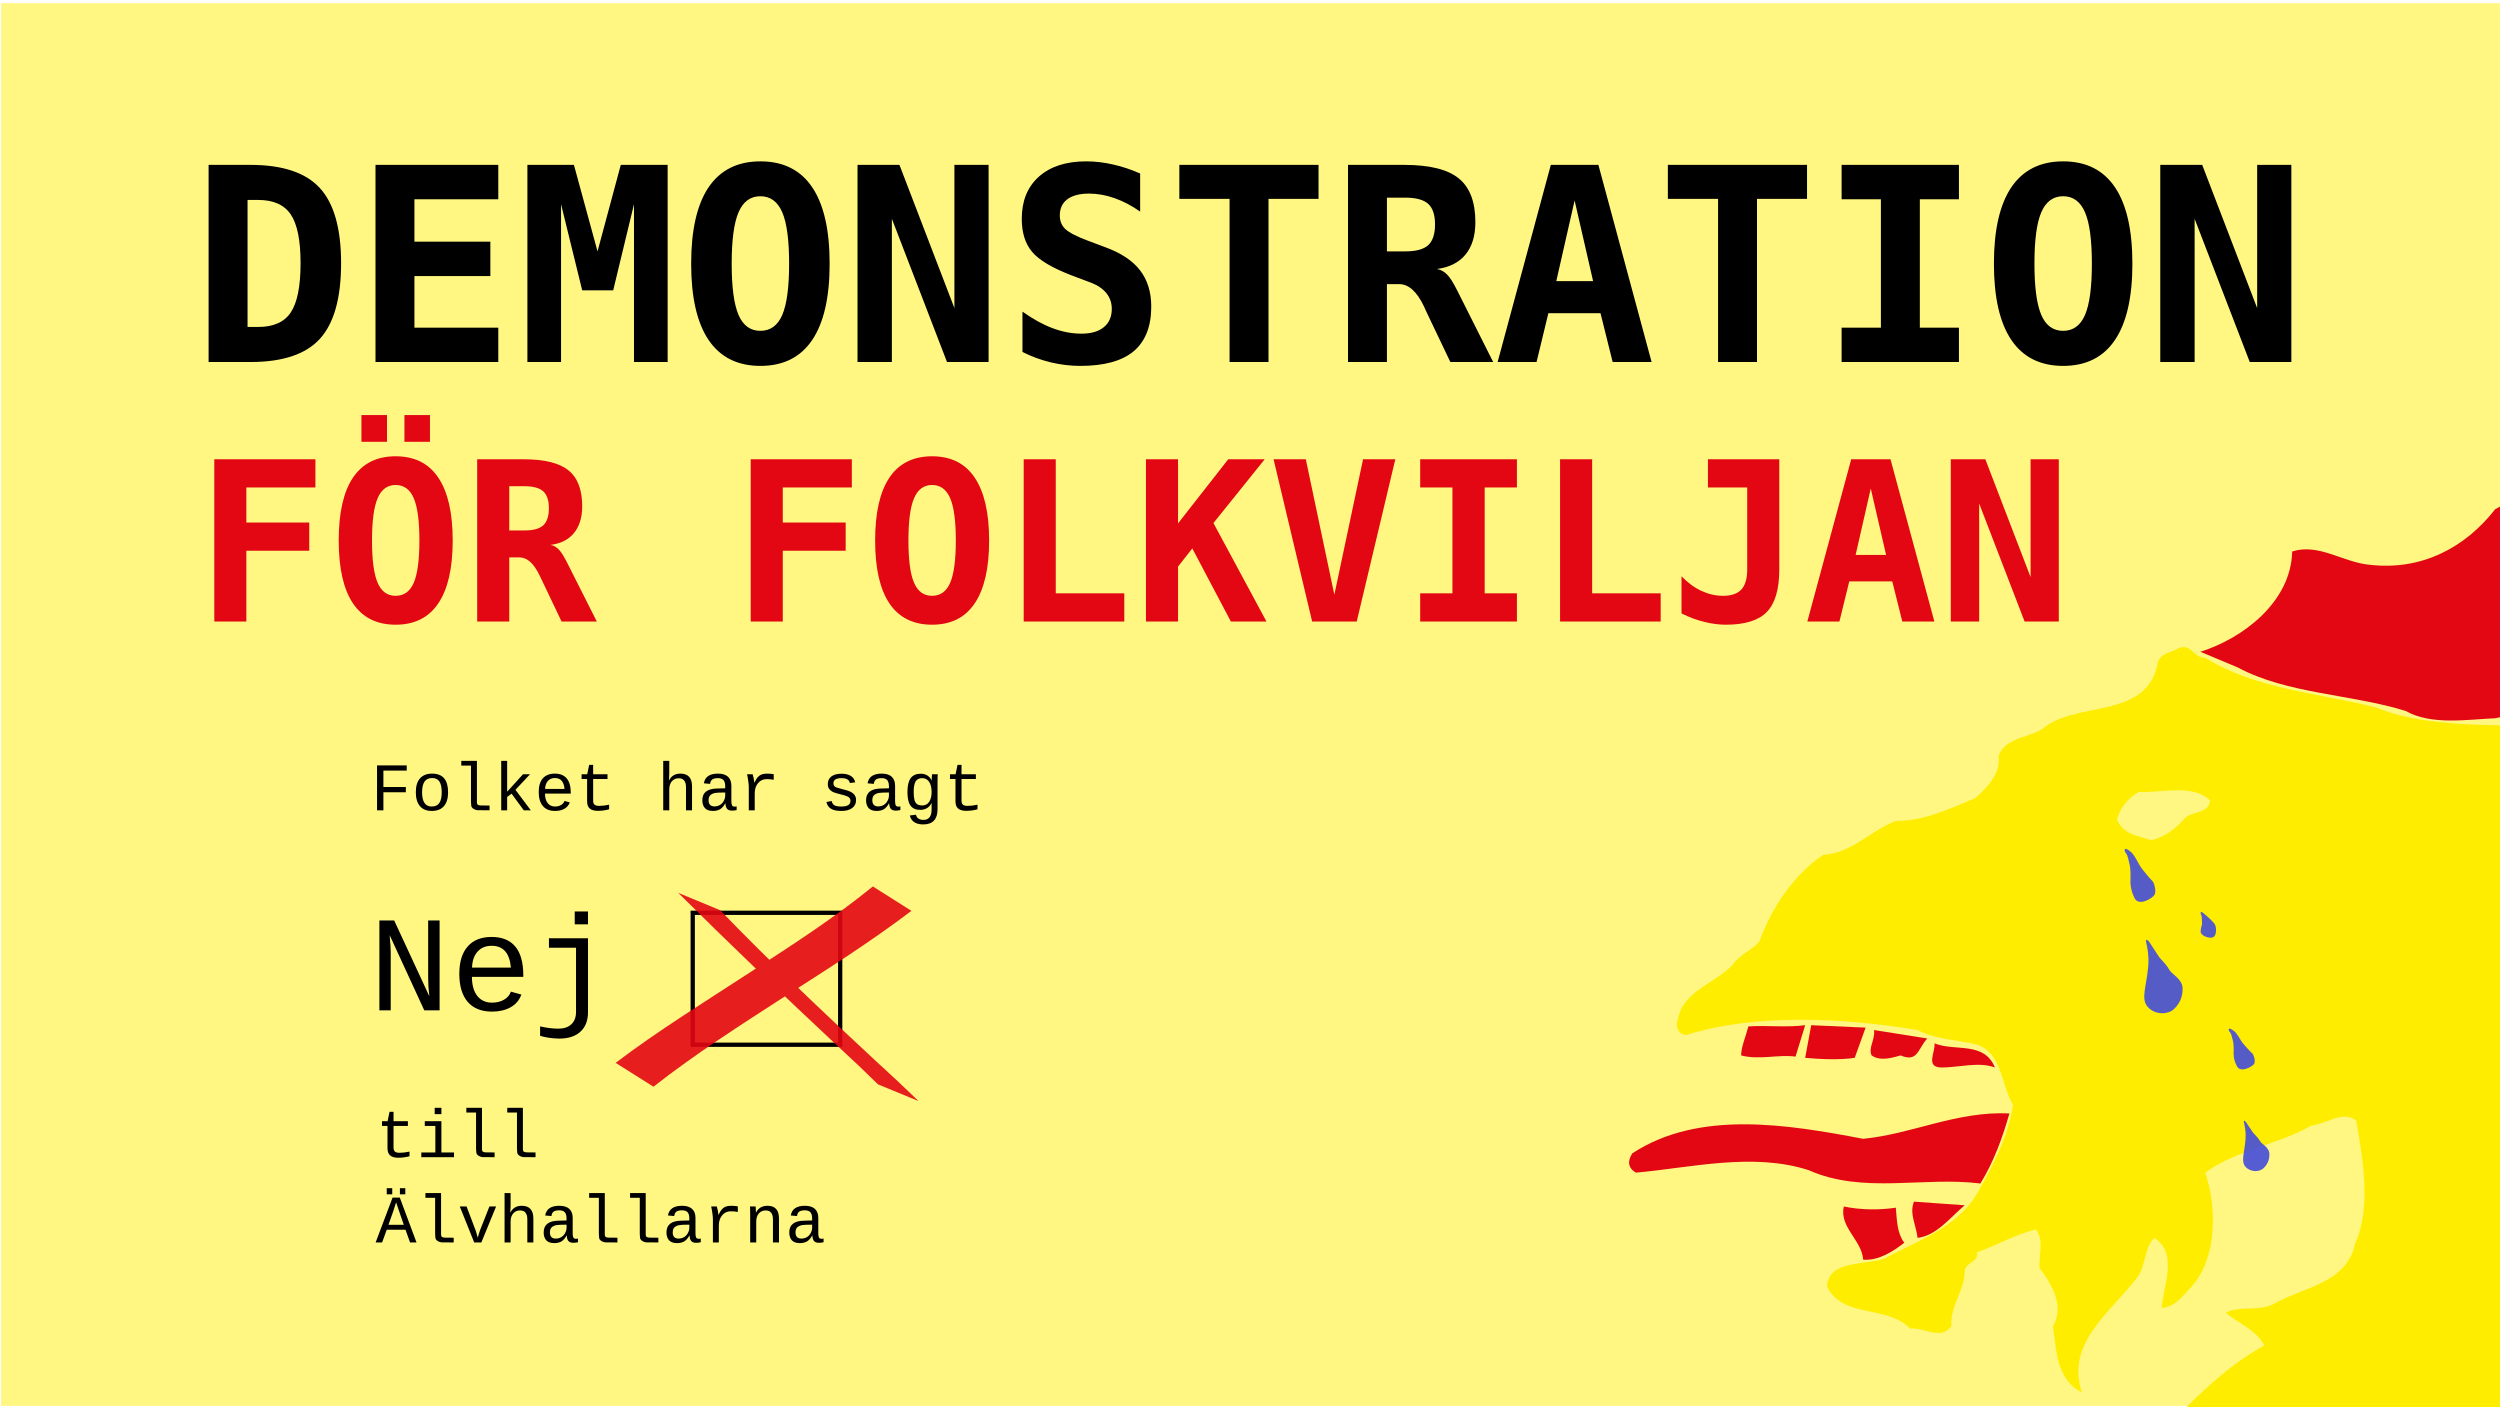
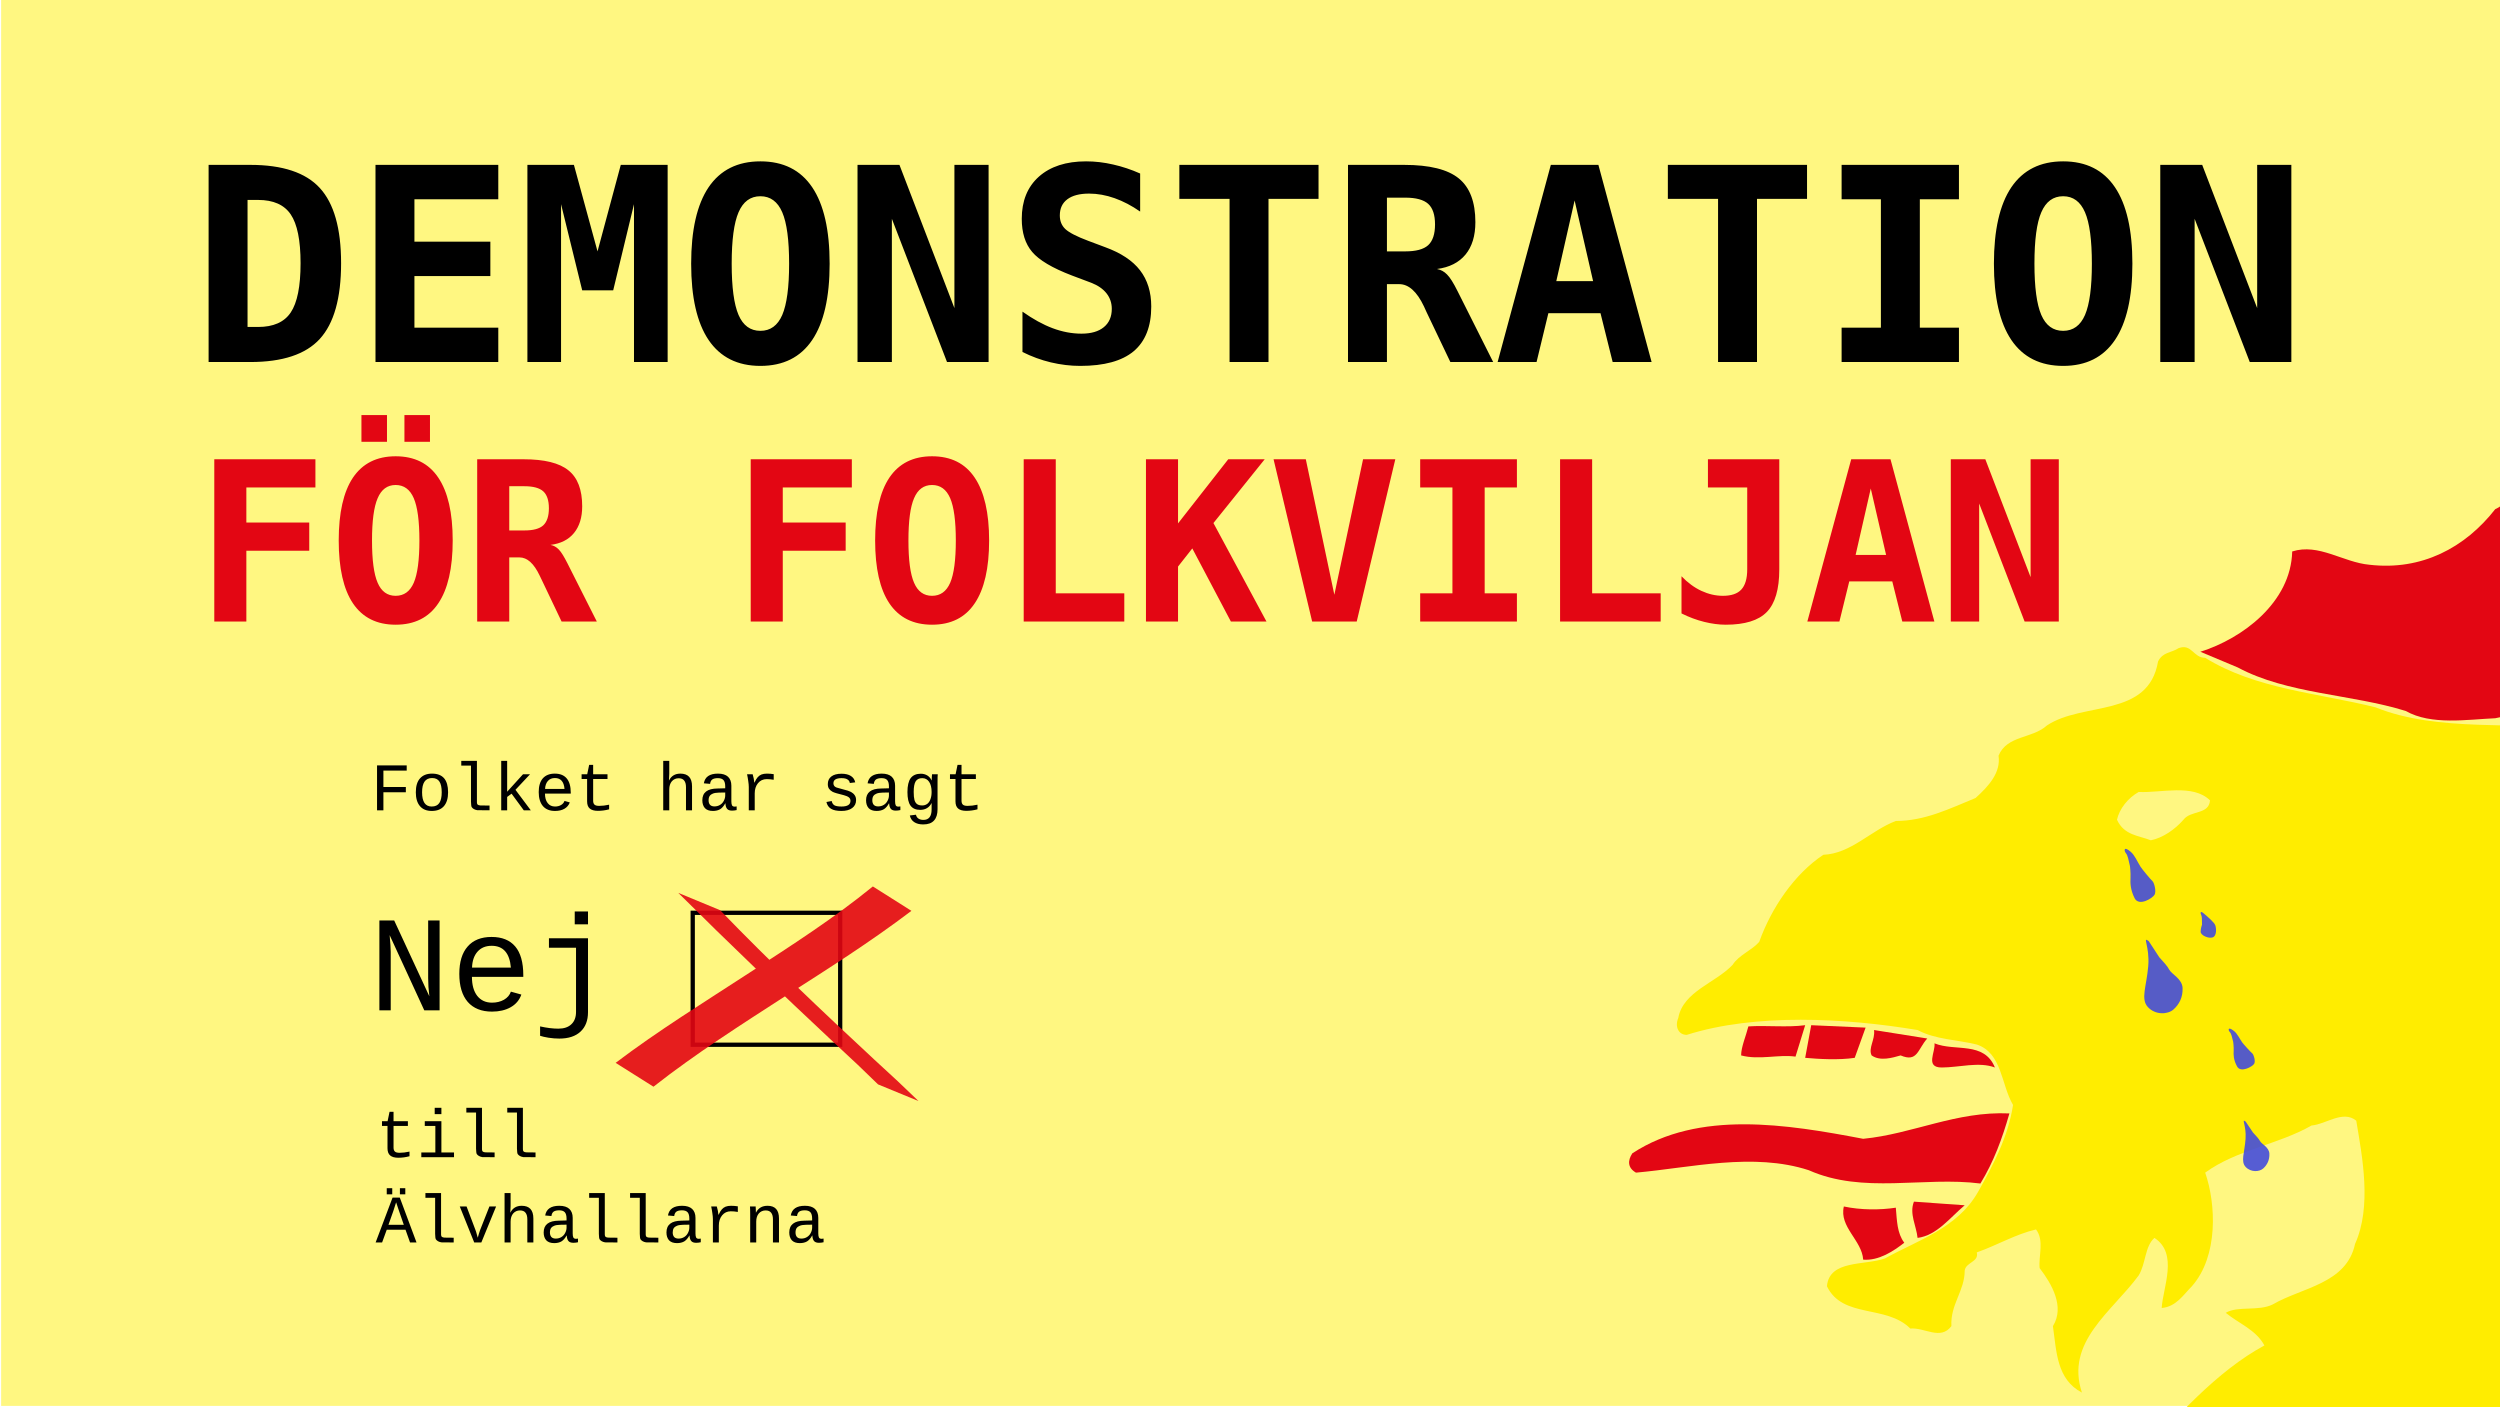
<svg xmlns="http://www.w3.org/2000/svg" width="1920" height="1080" viewBox="0 0 1920 1080" version="1.1" id="svg1">
  <defs id="defs1" />
  <g id="layer1">
-     <rect style="display:inline;fill:#fff781;fill-opacity:1;stroke:none;stroke-width:4.915;stroke-linecap:butt;stroke-linejoin:round;stroke-dasharray:none;stroke-dashoffset:0;stroke-opacity:1" id="rect1" width="1922.878" height="1077.306" x="0.876" y="2.427" />
+     <rect style="display:inline;fill:#fff781;fill-opacity:1;stroke:none;stroke-width:4.925;stroke-linecap:butt;stroke-linejoin:round;stroke-dasharray:none;stroke-dashoffset:0;stroke-opacity:1" id="rect1" width="1922.878" height="1081.641" x="0.876" y="-1.907" />
    <g id="g5" transform="matrix(3.181006,0,0,3.181006,1207.473,234.9747)" style="display:inline">
      <g id="g33" transform="matrix(2.917748,0,0,2.917748,-2293.821,-602.3234)" style="display:inline">
        <path class="st0" d="m 888.837,300.149 c -2.5,-2.7 -2.7,-6.6 -3.6,-10 0,-4.6 -2.2,-8.9 -3.6,-13.2 2.1,0.7 4,1.9 6.2,2.3 0.4,-0.2 1.1,0 1.1,-0.5 -0.2,-0.1 -0.7,-0.1 -0.6,-0.5 -1.6,-0.8 -2.6,-2.7 -3.7,-4.3 -1.6,-4.4 -3.3,-7.9 -5.1,-12.3 -1.4,-3.9 -3.8,-7.4 -7.3,-10.4 -0.7,-0.4 0.3,-0.7 0.5,-1.1 3.1,-0.4 5.4,-2.5 8.2,-3.5 0.9,-1.2 -1,-1.2 -1.4,-2 -3.2,-1.1 -6.3,-2.5 -9.7,-3.1 -5.6,-0.8 -12,0.2 -17.2,-1.9 -4.8,-1.2 -9.9,-1.5 -14.1,-4.1 -1,0 -1.1,-1.2 -2.2,-0.8 -0.6,0.4 -1.3,0.3 -1.7,1.1 -0.8,4.7 -6.2,3.3 -9.2,5.3 -1.2,1.1 -3.3,0.8 -4,2.5 0.2,1.4 -0.8,2.5 -1.9,3.5 -2.2,0.9 -4.2,1.9 -6.6,1.9 -2.1,0.8 -3.7,2.7 -6,2.8 -2.4,1.6 -4.3,4.4 -5.3,7.2 -0.6,0.7 -1.7,1.1 -2.2,1.9 -1.4,1.5 -4.1,2.2 -4.5,4.4 -0.3,0.7 0,1.4 0.7,1.4 5.7,-1.8 13.1,-1.4 19.1,-0.4 1.5,0.8 3.3,0.8 4.9,1.2 2.1,0.7 2,3.3 3,5 -0.4,2.6 -1.6,4.9 -2.9,7.2 -1.7,3 -5,4 -7.7,5.5 -1.7,0.6 -4.6,0.1 -4.8,2.3 1.3,2.7 4.9,1.5 6.9,3.5 1.2,-0.1 2.5,1 3.4,-0.2 -0.1,-1.8 1.1,-2.9 1.1,-4.6 0.1,-0.7 1.2,-0.7 1,-1.5 1.7,-0.6 3.2,-1.5 4.9,-1.9 0.7,0.9 0.2,2.2 0.3,3.2 1,1.3 2.1,3.2 1.1,4.8 0.3,2.1 0.3,4.4 2.4,5.5 -1.4,-4.2 2.5,-6.7 4.7,-9.7 0.6,-1 0.5,-2.4 1.3,-3.1 2,1.3 0.7,4.1 0.6,5.8 1.2,-0.1 1.8,-1.1 2.5,-1.8 2.2,-2.5 2,-6.8 1.1,-9.4 2.6,-1.9 6,-2.3 8.8,-3.9 1.2,-0.1 2.6,-1.3 3.7,-0.4 0.5,3 1.3,7.1 -0.1,10.2 -0.7,3.3 -4.4,3.6 -6.8,5 -1.2,0.6 -2.9,0.1 -3.9,0.7 1.1,0.9 2.5,1.4 3.2,2.7 -3.9,2.1 -7.4,6 -10.5,9.5 -5.2,5.2 -11.2,8.7 -18.3,9.2 -1.3,-0.1 -2.6,-0.9 -3.9,-0.1 -0.1,0.3 0.3,0.4 0.5,0.7 2.3,1.7 4.9,1.5 7.7,2.2 -2.9,3.7 -4,8.7 -3.9,13.3 -0.4,4.2 1.1,8.2 2.9,11.7 1,1.1 1.1,3.2 2.8,3.5 -2.3,-6.6 1,-12.8 4.6,-17.9 0.8,-0.8 1.7,-1.9 2.7,-2.1 -1.9,3.4 -4.2,6.7 -4,11.1 l 1.7,-2 c 3.6,-1.9 7.2,-3.4 11,-4.7 1.4,0.2 2.7,-2.1 3.8,-0.6 -2.3,2.3 -3.4,5.7 -6.2,7.2 3.1,0.3 5.8,-1.6 8.4,-2.6 -1.8,3.9 -4.3,7.5 -6.5,11.2 -2.7,4.7 -6.9,7.4 -10.8,10.7 h 0.2 c 7.4,0.1 13.6,-3.8 19.7,-7.1 1.8,-1.2 3.8,-2.5 5.4,-4.1 1.5,-1.2 3.5,-2.3 4.5,-3.7 l 0.1,0.1 c 0.4,-0.7 1.6,-1.3 2.2,-1.8 0.4,3.7 -2.4,6.5 -4.3,9.4 4.3,0 8.4,-3.6 10.5,-7.5 1.1,-1.5 1.4,-3.5 2.5,-4.9 0.8,2.4 2.3,4.7 4.3,6.4 4.8,3.9 10.5,6.5 16.5,6.2 l -0.7,-0.3 c -3.8,-5.3 -6.2,-11.3 -6.8,-17.7 0.4,-1.3 -1.1,-2.5 0,-3.6 2.2,1.8 4.2,5.2 7.2,6.2 -2.6,-3.9 -3,-8.6 -3.8,-13.2 0,-7.3 -0.2,-14.4 0,-21.7 2.4,0.8 3.2,4.1 5.9,4.7 z m -52.1,-51.2 c -0.7,0.8 -1.7,1.5 -2.7,1.7 -1,-0.4 -2.2,-0.4 -2.8,-1.7 0.2,-0.9 0.9,-1.8 1.8,-2.3 1.8,0.1 4.5,-0.7 5.9,0.7 -0.1,1.2 -1.6,0.8 -2.2,1.6 z" id="path16" style="fill:#ffed00" />
        <g id="g24" transform="translate(357.9367,207.9494)">
          <path class="st1" d="m 524.2,19.7 c 2.3,-0.4 4.9,-2.9 6.9,-0.2 -0.3,0.8 0.6,0.7 0.6,1.2 1.8,6.9 9.3,10.7 15.2,12.5 1.4,1.4 0.2,3.8 0.1,5.4 0,5 1.4,10.8 4.8,15.1 1.6,0.5 1.4,2.2 2,3.2 0.1,2.4 -3.1,3.5 -4.2,5.5 -2.8,3.8 -3.3,9 -1.4,13.2 0.1,3 -3.6,2.9 -4.8,5.2 -0.8,1.3 -0.9,3 -1.6,4.1 0.1,0.9 0.5,2.2 0.3,3.6 0.2,1.4 -1.5,1.6 -2.5,1.9 -3.7,2.4 -5,6.4 -7.2,9.9 -0.4,0.2 -0.9,0.6 -1.4,0.3 -0.6,-0.3 -0.3,-1.6 -0.2,-2.2 1.9,-5.1 4.6,-10 6.2,-15.3 0.6,-0.9 1.6,-2 0.9,-3 1.1,-6.8 3.3,-12.3 2.7,-18.9 0.9,-4.2 -1.9,-7.6 -2,-11.3 -1.5,-3.6 -3.5,-7.1 -6.1,-10 l -0.6,-0.1 c -7.2,-6.8 -17.5,-9.4 -27.3,-7.2 -2.3,0.1 -5.3,0.6 -7.4,-0.6 -4.5,-1.4 -9.8,-1.4 -13.9,-3.6 l -3.1,-1.3 c 3.5,-1.1 7.5,-4.1 7.6,-8.3 2.2,-0.7 4.2,0.9 6.4,1.1 4.3,0.5 7.9,-1.4 10.4,-4.6 1.4,-0.6 1.9,-2.6 3.7,-2.4 4.8,2.8 9.2,8.3 15.9,6.8 z" id="path17" style="fill:#e30613" />
          <path class="st1" d="m 446.7,60.6 c -1.4,-0.2 -3,0.3 -4.5,-0.1 0,-0.7 0.4,-1.6 0.6,-2.4 1.5,-0.1 3.2,0.1 4.7,-0.1 z" id="path18" style="fill:#e30613" />
          <path class="st1" d="m 451.6,60.7 c -1.3,0.2 -3,0.1 -4.1,0 l 0.5,-2.7 4.5,0.2 z" id="path19" style="fill:#e30613" />
          <path class="st1" d="m 457.6,59.1 c -0.8,0.9 -0.8,2 -2.2,1.4 -0.7,0.2 -1.7,0.5 -2.4,0 -0.3,-0.6 0.3,-1.3 0.2,-2.1 z" id="path20" style="fill:#e30613" />
          <path class="st1" d="m 463.2,61.5 c -1.3,-0.5 -3,0 -4.4,0 -1.4,0 -0.5,-1.3 -0.6,-2 1.7,0.7 4.1,-0.2 5,2 z" id="path21" style="fill:#e30613" />
          <path class="st1" d="m 464.4,65.3 c -0.6,2.1 -1.3,4 -2.4,5.8 -4.7,-0.6 -9.7,0.9 -14.2,-1.1 -4.6,-1.5 -9.8,-0.2 -14.3,0.2 -0.7,-0.4 -0.7,-1 -0.3,-1.6 5.5,-3.6 12.8,-2.4 19.1,-1.2 4.1,-0.4 7.7,-2.3 12.1,-2.1 z" id="path22" style="fill:#e30613" />
          <path class="st1" d="m 460.7,72.9 c -1.2,1 -2.3,2.5 -3.9,2.7 -0.1,-1 -0.7,-2 -0.3,-3 z" id="path23" style="fill:#e30613" />
          <path class="st1" d="m 455,73.1 c 0.1,1.1 0.1,2.1 0.7,2.9 -0.9,0.7 -2.1,1.5 -3.4,1.4 -0.1,-1.6 -2,-2.7 -1.6,-4.4 1.4,0.3 3,0.3 4.3,0.1 z" id="path24" style="fill:#e30613" />
        </g>
      </g>
      <g id="g36" style="fill:#434cdc;fill-opacity:1" transform="translate(-15.3992,-32.15426)">
        <path style="opacity:0.896;fill:#434cdc;fill-opacity:1;fill-rule:nonzero;stroke:none;stroke-width:0.852;stroke-linecap:butt;stroke-linejoin:round;stroke-dasharray:none;stroke-dashoffset:0;stroke-opacity:1" d="m 154.588,185.503 c -1.649,-1.251 0.281,1.208 -0.122,6.056 -0.402,4.848 -1.898,7.912 -0.086,9.868 1.813,1.956 4.794,1.816 6.184,0.58 1.39,-1.235 2.282,-2.971 2.193,-5.179 -0.088,-2.208 -2.622,-3.339 -3.181,-4.376 -0.559,-1.038 -1.329,-1.793 -2.451,-3.06" id="path34" />
        <path style="opacity:0.896;fill:#434cdc;fill-opacity:1;fill-rule:nonzero;stroke:none;stroke-width:0.586;stroke-linecap:butt;stroke-linejoin:round;stroke-dasharray:none;stroke-dashoffset:0;stroke-opacity:1" d="m 177.991,229.084 c -1.145,-0.845 0.204,0.828 -0.029,4.164 -0.233,3.336 -1.234,5.456 0.03,6.785 1.264,1.329 3.312,1.205 4.256,0.343 0.944,-0.862 1.542,-2.063 1.461,-3.58 -0.081,-1.517 -1.832,-2.272 -2.226,-2.98 -0.394,-0.708 -0.93,-1.22 -1.712,-2.082" id="path34-8" />
        <path style="opacity:0.896;fill:#434cdc;fill-opacity:1;fill-rule:nonzero;stroke:none;stroke-width:0.852;stroke-linecap:butt;stroke-linejoin:round;stroke-dasharray:none;stroke-dashoffset:0;stroke-opacity:1" d="m 150.057,167.417 c -0.327,-1.438 -0.523,-2.615 -0.981,-3.138 -0.458,-0.523 -0.622,-1.886 1.177,-0.327 0.981,0.85 1.569,2.354 2.354,3.596 0.349,0.553 2.484,3.138 2.877,3.465 0.392,0.327 0.981,2.419 0.523,3.269 -0.458,0.85 -3.792,2.942 -4.838,0.85 -1.046,-2.092 -1.046,-3.727 -0.981,-4.903 0.065,-1.177 -0.131,-2.811 -0.131,-2.811 z" id="path35" />
        <path style="opacity:0.896;fill:#434cdc;fill-opacity:1;fill-rule:nonzero;stroke:none;stroke-width:0.689;stroke-linecap:butt;stroke-linejoin:round;stroke-dasharray:none;stroke-dashoffset:0;stroke-opacity:1" d="m 174.981,209.849 c -0.278,-1.106 -0.445,-2.011 -0.834,-2.413 -0.389,-0.402 -0.528,-1.45 1,-0.251 0.834,0.654 1.334,1.81 2.001,2.765 0.297,0.425 2.112,2.413 2.445,2.665 0.333,0.251 0.834,1.86 0.445,2.514 -0.389,0.654 -3.223,2.262 -4.113,0.654 -0.889,-1.609 -0.889,-2.866 -0.834,-3.771 0.056,-0.905 -0.111,-2.162 -0.111,-2.162 z" id="path35-0" />
        <path style="opacity:0.896;fill:#434cdc;fill-opacity:1;fill-rule:nonzero;stroke:none;stroke-width:0.852;stroke-linecap:butt;stroke-linejoin:round;stroke-dasharray:none;stroke-dashoffset:0;stroke-opacity:1" d="m 167.449,181.539 c 0,-1.046 0,-2.027 -0.196,-2.354 -0.196,-0.327 -0.327,-1.177 0.588,-0.392 0.915,0.785 2.55,2.158 2.811,2.877 0.262,0.719 0.392,2.615 -0.654,2.942 -1.046,0.327 -2.877,-0.523 -2.877,-1.373 0,-0.85 0.327,-1.7 0.327,-1.7 z" id="path36" />
      </g>
    </g>
    <text xml:space="preserve" style="font-style:normal;font-variant:normal;font-weight:normal;font-stretch:normal;font-size:9.878px;font-family:'Liberation Mono';-inkscape-font-specification:'Liberation Mono, Normal';font-variant-ligatures:normal;font-variant-caps:normal;font-variant-numeric:normal;font-variant-east-asian:normal;text-align:start;writing-mode:lr-tb;direction:ltr;text-anchor:start;white-space:pre;inline-size:96.838;display:inline;fill:#000000;fill-opacity:1;fill-rule:nonzero;stroke:none;stroke-width:0.211;stroke-dasharray:none;stroke-opacity:1" x="13.828" y="58.053" id="text8" transform="matrix(5.303175,0,0,5.303175,215.1501,580.8821)">
-       <tspan x="13.828" y="58.053" id="tspan4">till
+       <tspan x="13.828" y="58.053" id="tspan1">till
</tspan>
-       <tspan x="13.828" y="70.401" id="tspan5">Älvhallarna</tspan>
+       <tspan x="13.828" y="70.401" id="tspan2">Älvhallarna</tspan>
    </text>
    <text xml:space="preserve" style="font-style:normal;font-variant:normal;font-weight:normal;font-stretch:normal;font-size:9.878px;font-family:'Liberation Mono';-inkscape-font-specification:'Liberation Mono, Normal';font-variant-ligatures:normal;font-variant-caps:normal;font-variant-numeric:normal;font-variant-east-asian:normal;text-align:start;writing-mode:lr-tb;direction:ltr;text-anchor:start;white-space:pre;inline-size:96.838;display:inline;fill:#000000;fill-opacity:1;fill-rule:nonzero;stroke:none;stroke-width:0.211;stroke-dasharray:none;stroke-opacity:1" x="13.828" y="58.053" id="text4" transform="matrix(5.303175,0,0,5.303175,211.2599,314.4572)">
-       <tspan x="13.828" y="58.053" id="tspan6">Folket har sagt </tspan>
+       <tspan x="13.828" y="58.053" id="tspan3">Folket har sagt </tspan>
    </text>
    <g id="g37" transform="matrix(5.303175,0,0,5.303175,-132.9868,50.42505)">
      <text xml:space="preserve" style="font-style:normal;font-variant:normal;font-weight:normal;font-stretch:normal;font-size:19.756px;font-family:'Liberation Mono';-inkscape-font-specification:'Liberation Mono, Normal';font-variant-ligatures:normal;font-variant-caps:normal;font-variant-numeric:normal;font-variant-east-asian:normal;text-align:start;writing-mode:lr-tb;direction:ltr;text-anchor:start;opacity:1;fill:#000000;fill-opacity:1;fill-rule:nonzero;stroke:none;stroke-width:0.265;stroke-dasharray:none;stroke-opacity:1" x="78.456" y="136.801" id="text10">
        <tspan id="tspan10" style="font-size:19.756px;stroke-width:0.265" x="78.456" y="136.801">Nej</tspan>
      </text>
      <rect style="opacity:1;fill:none;fill-opacity:1;fill-rule:nonzero;stroke:#000000;stroke-width:0.619;stroke-dasharray:none;stroke-opacity:1" id="rect10" width="21.356" height="19.108" x="125.396" y="122.681" />
      <g id="g26" transform="matrix(1.677289,0,0,1.677289,-78.24458,-263.3713)" style="opacity:0.896;fill:#e30613;fill-opacity:1">
        <path style="opacity:1;fill:#e30613;fill-opacity:1;fill-rule:nonzero;stroke:none;stroke-width:1;stroke-dasharray:none;stroke-opacity:1" id="path12" d="m 120.162,228.444 c 4.423,4.405 8.939,8.714 13.496,12.978 2.651,2.474 1.402,1.285 3.753,3.558 0,0 3.493,1.439 3.493,1.439 v 0 c -2.408,-2.304 -1.131,-1.102 -3.837,-3.599 -4.519,-4.199 -9.003,-8.438 -13.288,-12.878 z" />
        <path style="opacity:1;fill:#e30613;fill-opacity:1;fill-rule:nonzero;stroke:none;stroke-width:1;stroke-dasharray:none;stroke-opacity:1" id="path13" d="m 136.963,227.89 c -3.374,2.752 -7.039,5.106 -10.687,7.471 -3.878,2.528 -7.828,4.963 -11.522,7.76 0,0 3.267,2.06 3.267,2.06 v 0 c 3.622,-2.842 7.512,-5.318 11.374,-7.816 3.696,-2.364 7.401,-4.713 10.898,-7.369 z" />
      </g>
    </g>
  </g>
  <g id="layer2">
    <g id="g34" transform="matrix(8.659543,0,0,8.659543,50.74794,-7.933994)">
      <text xml:space="preserve" style="font-style:normal;font-variant:normal;font-weight:bold;font-stretch:normal;font-size:25.4px;font-family:'Liberation Mono';-inkscape-font-specification:'Liberation Mono Bold';font-variant-ligatures:normal;font-variant-caps:normal;font-variant-numeric:normal;font-variant-east-asian:normal;text-align:start;writing-mode:lr-tb;direction:ltr;text-anchor:start;opacity:1;fill:#000000;fill-opacity:1;fill-rule:nonzero;stroke:none;stroke-width:0.211;stroke-dasharray:none;stroke-opacity:1" x="11.03" y="33.021" id="text7">
        <tspan style="font-style:normal;font-variant:normal;font-weight:bold;font-stretch:normal;font-size:23.989px;font-family:'DejaVu Sans Mono';-inkscape-font-specification:'DejaVu Sans Mono, Bold';font-variant-ligatures:normal;font-variant-caps:normal;font-variant-numeric:normal;font-variant-east-asian:normal;fill:#000000;fill-opacity:1;stroke:none;stroke-width:0.211" x="11.03" y="33.021" id="tspan26">DEMONSTRATION</tspan>
        <tspan style="font-style:normal;font-variant:normal;font-weight:bold;font-stretch:normal;font-size:25.4px;font-family:'Liberation Mono';-inkscape-font-specification:'Liberation Mono Bold';fill:#000000;fill-opacity:1;stroke:none;stroke-width:0.211" x="11.03" y="64.771" id="tspan7" />
      </text>
      <text xml:space="preserve" style="font-style:normal;font-variant:normal;font-weight:bold;font-stretch:normal;font-size:19.756px;font-family:'Liberation Mono';-inkscape-font-specification:'Liberation Mono Bold';font-variant-ligatures:normal;font-variant-caps:normal;font-variant-numeric:normal;font-variant-east-asian:normal;text-align:start;writing-mode:lr-tb;direction:ltr;text-anchor:start;opacity:1;fill:#e30613;fill-opacity:1;fill-rule:nonzero;stroke:none;stroke-width:0.711;stroke-dasharray:none;stroke-opacity:1" x="11.395" y="56.041" id="text29">
        <tspan style="font-style:normal;font-variant:normal;font-weight:bold;font-stretch:normal;font-size:19.756px;font-family:'DejaVu Sans Mono';-inkscape-font-specification:'DejaVu Sans Mono, Bold';font-variant-ligatures:normal;font-variant-caps:normal;font-variant-numeric:normal;font-variant-east-asian:normal;fill:#e30613;fill-opacity:1;stroke:none;stroke-width:0.711;stroke-dasharray:none;stroke-opacity:1" x="11.395" y="56.041" id="tspan28">FÖR FOLKVILJAN</tspan>
        <tspan style="font-style:normal;font-variant:normal;font-weight:bold;font-stretch:normal;font-size:19.756px;font-family:'Liberation Mono';-inkscape-font-specification:'Liberation Mono Bold';fill:#e30613;fill-opacity:1;stroke:none;stroke-width:0.711;stroke-dasharray:none;stroke-opacity:1" x="11.395" y="80.736" id="tspan29" />
      </text>
    </g>
  </g>
</svg>
